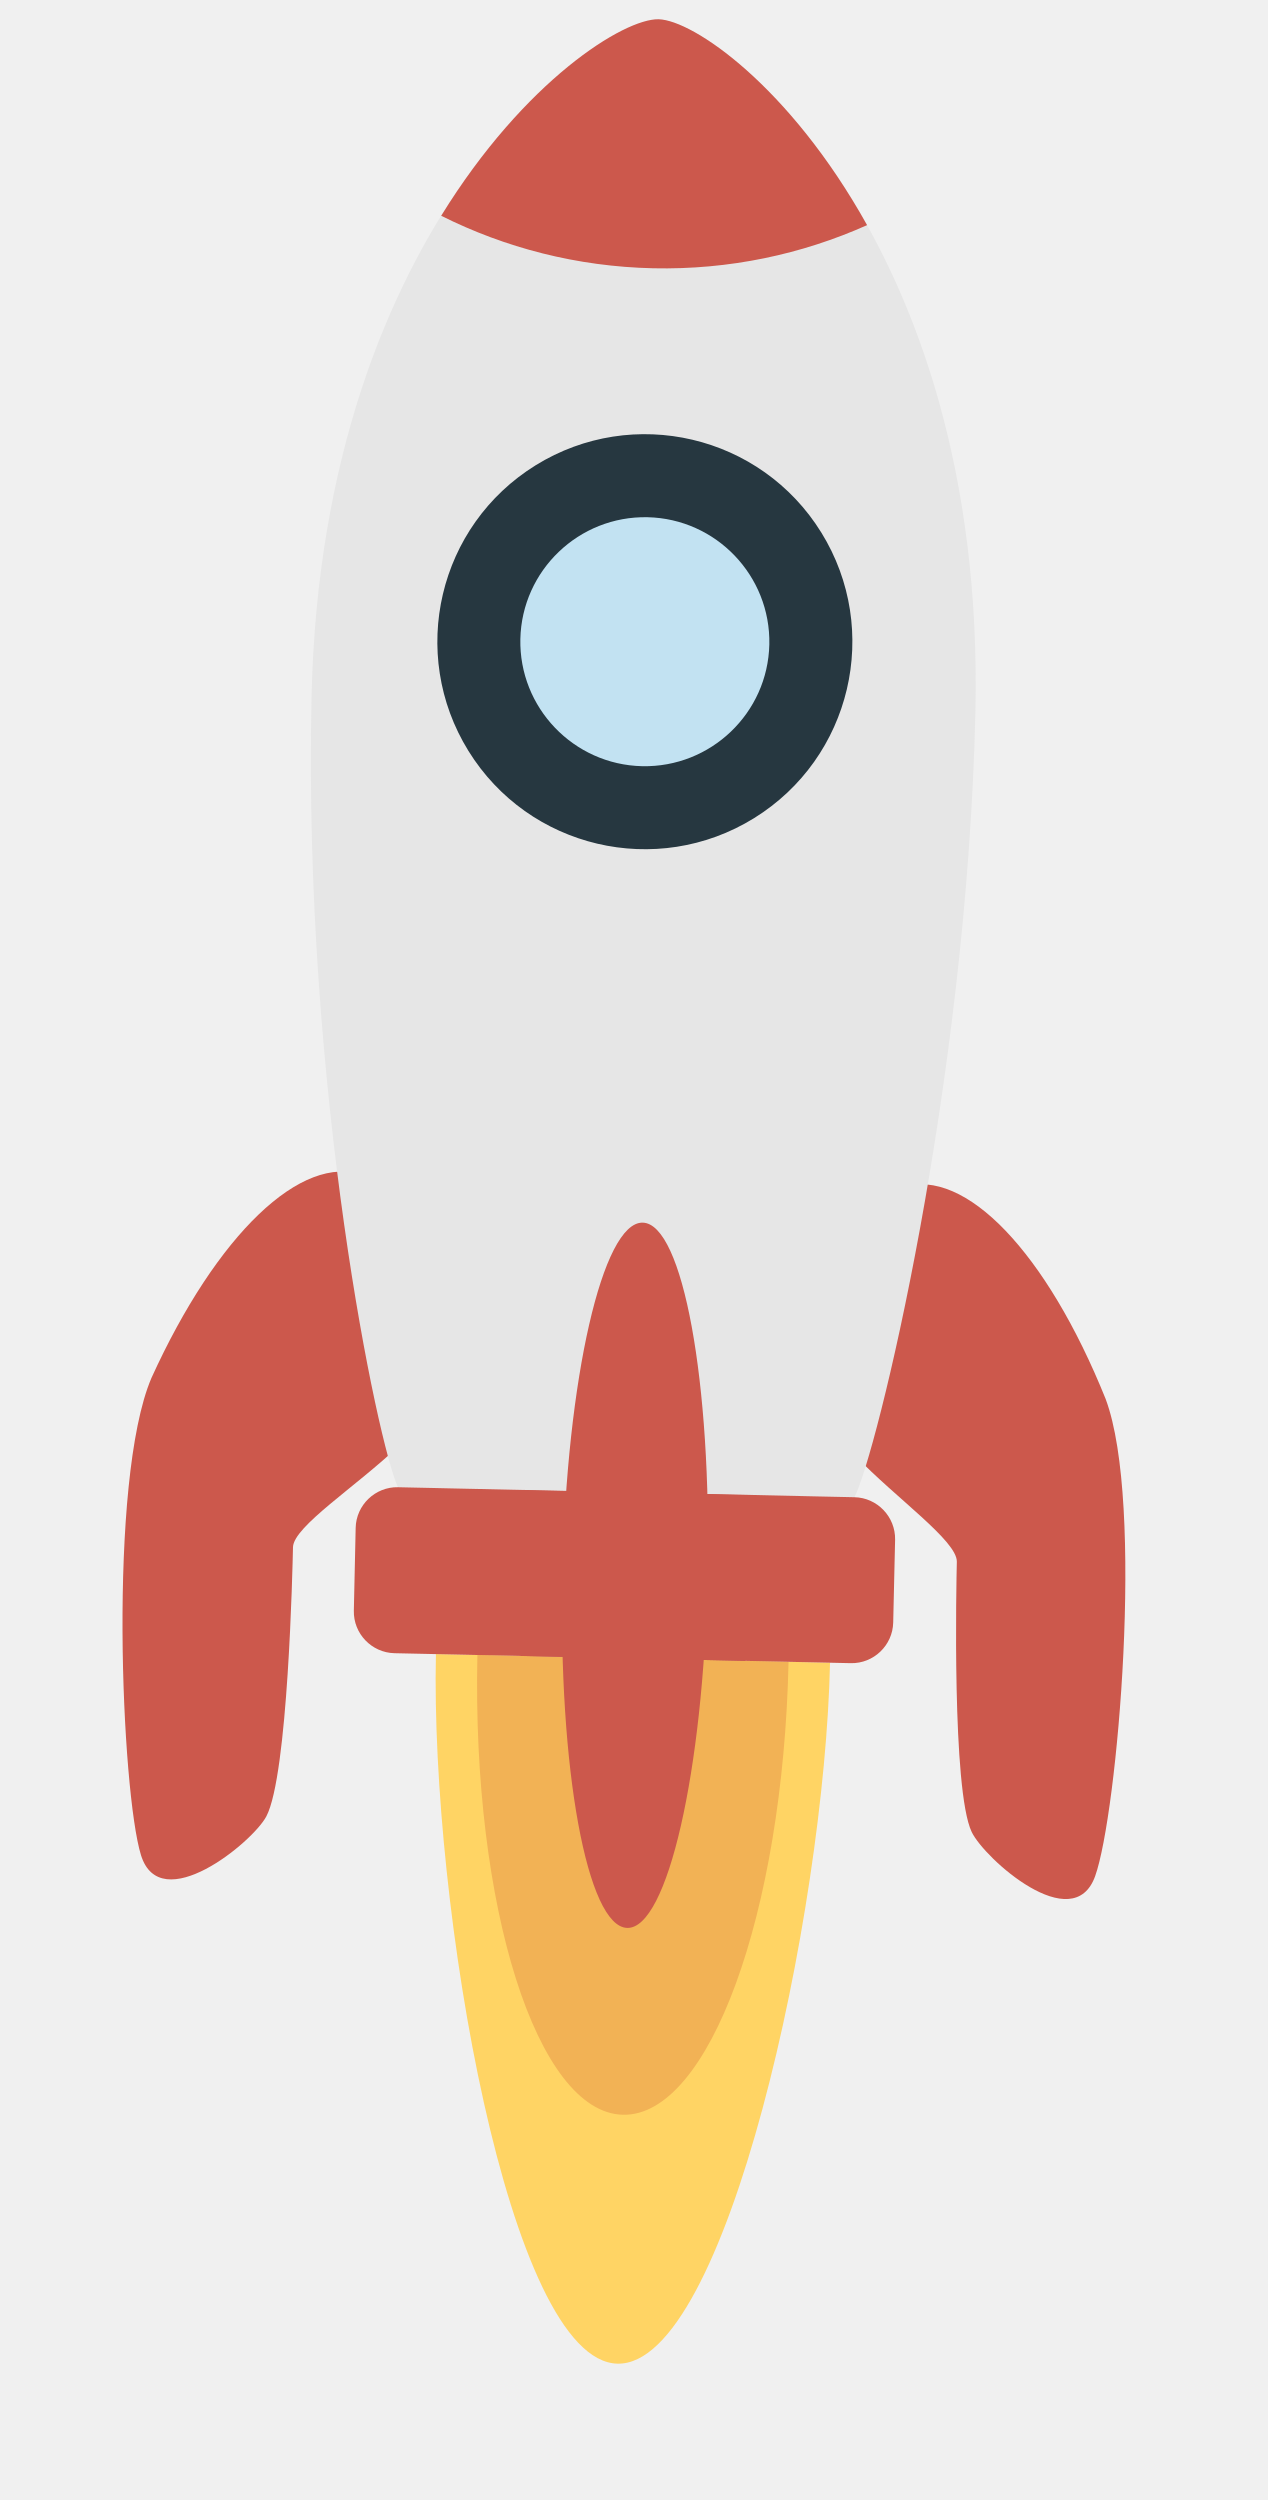
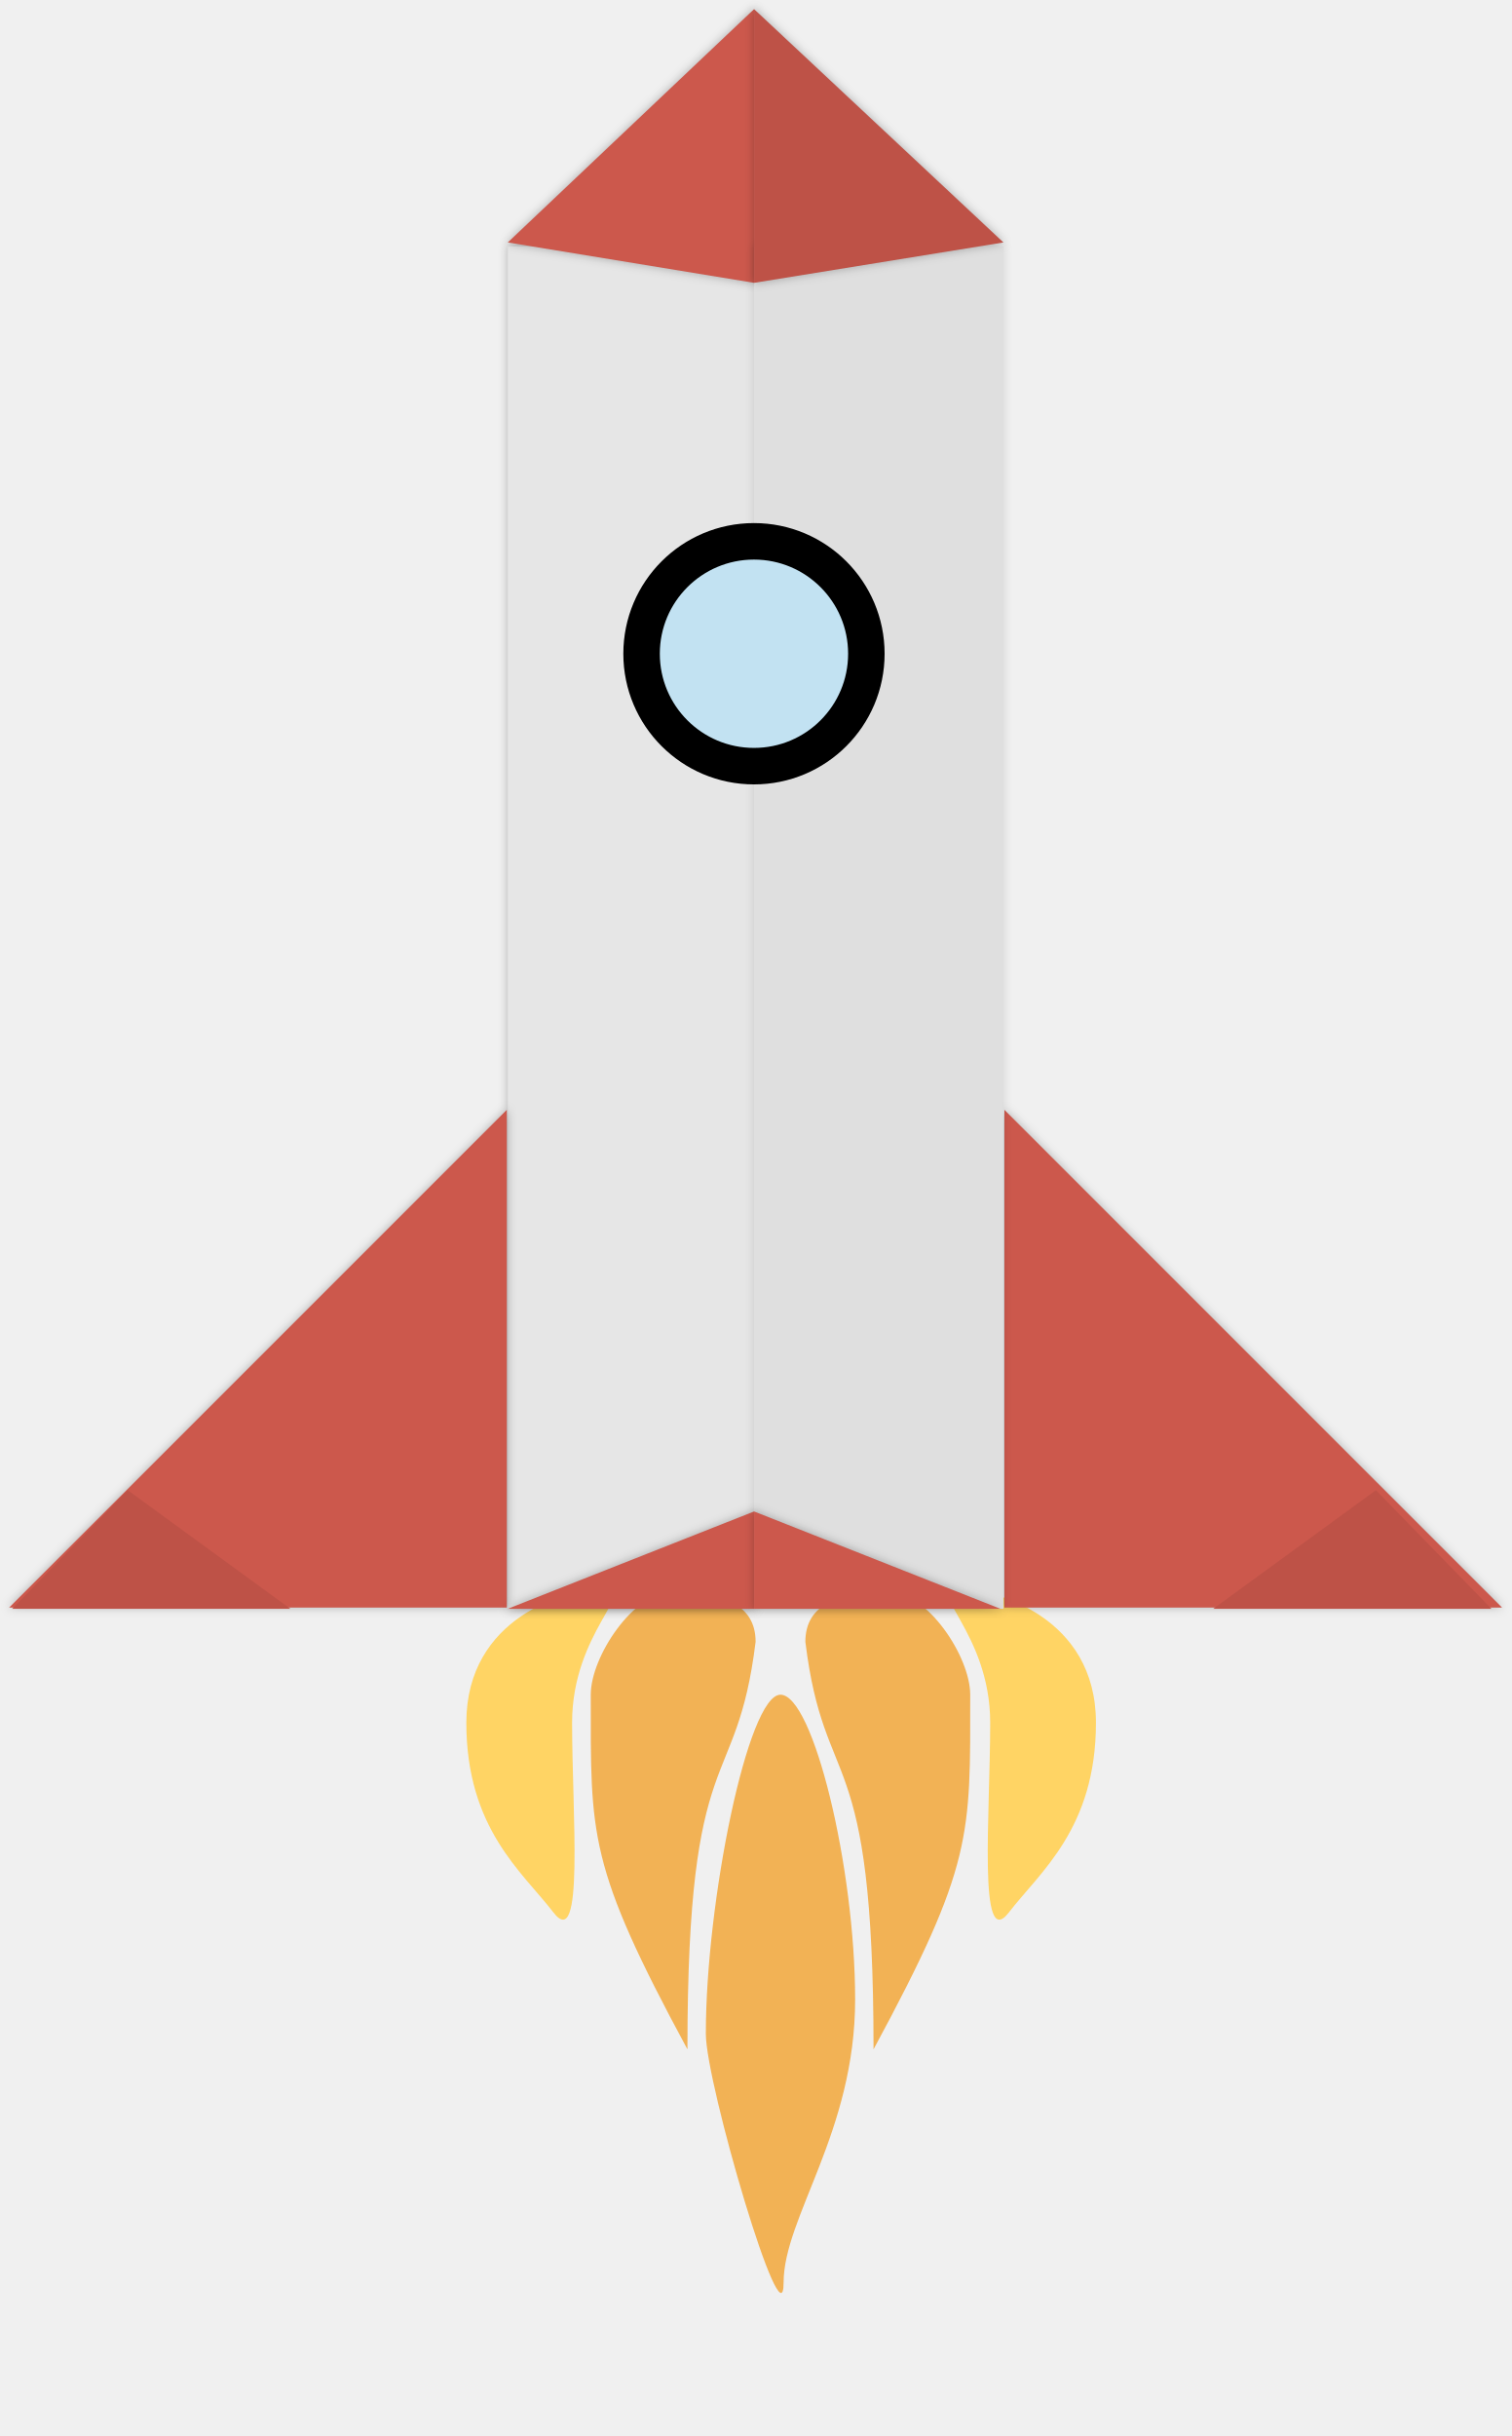
- <svg xmlns="http://www.w3.org/2000/svg" width="36" height="71" viewBox="0 0 36 71" fill="none">
-   <g id="rocket 1" clip-path="url(#clip0)">
-     <g id="rocket-flame">
-       <path id="Vector" d="M12.38 46.976C12.223 54.133 14.448 67.061 17.538 67.128C20.628 67.197 23.417 54.38 23.573 47.221L12.38 46.976Z" fill="#FFD464" />
-       <path id="Vector_2" d="M13.558 47.002C13.401 54.159 15.253 60.006 17.692 60.059C20.133 60.113 22.238 54.352 22.395 47.196L13.558 47.002Z" fill="#F2B255" />
-     </g>
-     <g id="rocket">
-       <path id="Vector_3" d="M14.788 44.672C14.774 45.321 14.769 46.137 14.789 47.029L21.166 47.169C21.226 46.277 21.254 45.461 21.269 44.812C21.284 44.163 21.289 43.347 21.269 42.456L14.893 42.316C14.832 43.207 14.802 44.022 14.788 44.672V44.672Z" fill="#BF5347" />
-       <g id="Group 2">
-         <path id="Vector_4" d="M10.32 33.374C8.566 32.746 6.159 35.051 4.3 39.136C3.058 42.056 3.453 50.906 4.004 52.686C4.555 54.467 7.176 52.322 7.564 51.585C8.18 50.419 8.308 44.528 8.321 43.94C8.335 43.351 10.127 42.211 11.332 41.058C10.78 39.278 10.295 34.552 10.32 33.374V33.374Z" fill="#CC584C" />
-         <path id="Vector_5" d="M25.638 33.711C27.419 33.159 29.723 35.567 31.4 39.73C32.512 42.702 31.73 51.527 31.103 53.28C30.476 55.036 27.951 52.778 27.595 52.026C27.031 50.833 27.161 44.943 27.174 44.354C27.187 43.765 25.445 42.548 24.292 41.345C24.919 39.588 25.612 34.888 25.638 33.711V33.711Z" fill="#CC584C" />
-         <path id="Vector_6" d="M18.701 0.551C16.932 0.513 9.146 6.236 8.848 19.787C8.603 30.982 10.74 41.047 11.303 42.239C13.072 42.278 17.784 42.38 17.784 42.38C17.784 42.38 22.497 42.483 24.265 42.522C24.881 41.356 27.468 30.803 27.702 20.198C27.997 6.648 20.467 0.591 18.701 0.551V0.551Z" fill="#E6E6E6" />
-         <path id="Vector_7" d="M21.415 23.236C24.182 21.523 25.038 17.892 23.325 15.124C21.613 12.356 17.981 11.501 15.214 13.213C12.446 14.926 11.591 18.557 13.303 21.325C15.015 24.093 18.647 24.948 21.415 23.236Z" fill="#263740" />
-         <path id="Vector_8" d="M18.236 21.76C16.287 21.715 14.737 20.096 14.778 18.148C14.822 16.198 16.441 14.648 18.391 14.689C20.339 14.733 21.889 16.352 21.849 18.302C21.806 20.252 20.187 21.801 18.236 21.76V21.76Z" fill="#C2E2F2" />
-         <path id="Vector_9" d="M18.549 7.619C20.712 7.666 22.772 7.222 24.625 6.394C22.421 2.437 19.681 0.571 18.703 0.547C17.725 0.528 14.906 2.273 12.53 6.128C14.345 7.037 16.385 7.571 18.549 7.619V7.619Z" fill="#CC584C" />
-         <path id="Vector_10" d="M25.367 46.081C25.352 46.729 24.811 47.248 24.163 47.234L11.203 46.951C10.554 46.936 10.035 46.394 10.049 45.746L10.101 43.389C10.116 42.742 10.657 42.222 11.306 42.237L24.266 42.521C24.915 42.535 25.433 43.077 25.421 43.726L25.367 46.081Z" fill="#CC584C" />
-         <path id="Vector_11" d="M18.253 34.723C17.114 34.698 16.093 39.162 15.972 44.693C15.851 50.224 16.676 54.728 17.815 54.753C18.954 54.778 19.975 50.314 20.096 44.783C20.217 39.252 19.392 34.748 18.253 34.723Z" fill="#CC584C" />
+ <svg xmlns="http://www.w3.org/2000/svg" width="497" height="801" viewBox="0 0 497 801" fill="none">
+   <g id="Group 1">
+     <g id="rokcet">
+       <g id="rocket-flame">
+         <path id="Ellipse 1" d="M188.148 566.452C188.148 596.394 192.24 642.148 182.011 628.85C171.781 615.552 153.369 601.231 153.369 566.452C153.369 531.673 186.513 522.467 198.377 522.467C210.241 522.467 188.148 536.51 188.148 566.452Z" fill="#FFD464" />
+         <path id="Ellipse 2" d="M325.651 566.452C325.651 596.394 321.56 642.148 331.789 628.85C342.018 615.552 360.43 601.231 360.43 566.452C360.43 531.673 327.286 522.467 315.422 522.467C303.558 522.467 325.651 536.51 325.651 566.452Z" fill="#FFD464" />
+         <path id="Ellipse 3" d="M248.5 539.856C242.176 591.122 226.081 570.377 226.081 673.858C193.263 613.098 194.286 603.765 194.286 557.246C194.286 544.662 208.453 523.49 220.881 523.49C237.248 523.49 248.5 527.272 248.5 539.856Z" fill="#F2B255" />
+         <path id="Ellipse 6" d="M264.867 539.856C271.191 591.122 287.286 570.377 287.286 673.858C320.104 613.098 319.081 603.765 319.081 557.246C319.081 544.662 304.914 523.49 292.486 523.49C276.119 523.49 264.867 527.272 264.867 539.856Z" fill="#F2B255" />
+         <path id="Ellipse 5" d="M281.233 657.492C281.233 700.992 257.706 729.096 257.706 750.577C257.706 772.058 232.133 685.11 232.133 668.744C232.133 625.243 245.949 557.246 256.683 557.246C267.417 557.246 281.233 613.991 281.233 657.492Z" fill="#F2B255" />
+       </g>
+       <g id="roket">
+         <g id="Rectangle 1" filter="url(#filter0_d)">
+           <path d="M167 81H248V529H167V81Z" fill="#E6E6E6" />
+         </g>
+         <g id="Rectangle 2" filter="url(#filter1_d)">
+           <path d="M166.667 528.604V364.938L3 528.604H166.667Z" fill="#CC584C" />
+         </g>
+         <g id="Rectangle 8" filter="url(#filter2_d)">
+           <path d="M248 93V3L167 79.719L248 93Z" fill="#CC584C" />
+         </g>
+         <g id="Rectangle 5" filter="url(#filter3_d)">
+           <path d="M330.333 528.604V364.938L494 528.604H330.333Z" fill="#CC584C" />
+         </g>
+         <g id="Rectangle 7" filter="url(#filter4_d)">
+           <path d="M248 81H330V529H248V81Z" fill="#DFDFDF" />
+         </g>
+         <g id="Rectangle 10" filter="url(#filter5_d)">
+           <path d="M248 529L167 529L248 497L248 529Z" fill="#CC584C" />
+         </g>
+         <path id="Rectangle 12" d="M95.5 529L4 529L42 490L95.5 529Z" fill="#BE5247" />
+         <path id="Rectangle 13" d="M399 529L490.5 529L452.5 490L399 529Z" fill="#BE5247" />
+         <g id="Rectangle 11" filter="url(#filter6_d)">
+           <path d="M248 529L329 529L248 497L248 529Z" fill="#CC584C" />
+         </g>
+         <path id="Ellipse 8" d="M284.925 214.962C284.925 235.376 268.376 251.925 247.962 251.925C227.549 251.925 211 235.376 211 214.962C211 194.549 227.549 178 247.962 178C268.376 178 284.925 194.549 284.925 214.962Z" fill="#C2E2F2" stroke="black" stroke-width="12" />
+         <g id="Rectangle 9" filter="url(#filter7_d)">
+           <path d="M248 93V3L330 79.719L248 93Z" fill="#BE5247" />
+         </g>
      </g>
    </g>
  </g>
  <defs>
-     <clipPath id="clip0">
-       <rect width="36" height="71" fill="white" />
-     </clipPath>
+     <filter id="filter0_d" x="164" y="78" width="87" height="454" filterUnits="userSpaceOnUse" color-interpolation-filters="sRGB">
+       <feFlood flood-opacity="0" result="BackgroundImageFix" />
+       <feColorMatrix in="SourceAlpha" type="matrix" values="0 0 0 0 0 0 0 0 0 0 0 0 0 0 0 0 0 0 127 0" />
+       <feOffset />
+       <feGaussianBlur stdDeviation="1.5" />
+       <feColorMatrix type="matrix" values="0 0 0 0 0 0 0 0 0 0 0 0 0 0 0 0 0 0 0.25 0" />
+       <feBlend mode="normal" in2="BackgroundImageFix" result="effect1_dropShadow" />
+       <feBlend mode="normal" in="SourceGraphic" in2="effect1_dropShadow" result="shape" />
+     </filter>
+     <filter id="filter1_d" x="0" y="361.938" width="169.667" height="169.667" filterUnits="userSpaceOnUse" color-interpolation-filters="sRGB">
+       <feFlood flood-opacity="0" result="BackgroundImageFix" />
+       <feColorMatrix in="SourceAlpha" type="matrix" values="0 0 0 0 0 0 0 0 0 0 0 0 0 0 0 0 0 0 127 0" />
+       <feOffset />
+       <feGaussianBlur stdDeviation="1.5" />
+       <feColorMatrix type="matrix" values="0 0 0 0 0 0 0 0 0 0 0 0 0 0 0 0 0 0 0.25 0" />
+       <feBlend mode="normal" in2="BackgroundImageFix" result="effect1_dropShadow" />
+       <feBlend mode="normal" in="SourceGraphic" in2="effect1_dropShadow" result="shape" />
+     </filter>
+     <filter id="filter2_d" x="164" y="0" width="87" height="96" filterUnits="userSpaceOnUse" color-interpolation-filters="sRGB">
+       <feFlood flood-opacity="0" result="BackgroundImageFix" />
+       <feColorMatrix in="SourceAlpha" type="matrix" values="0 0 0 0 0 0 0 0 0 0 0 0 0 0 0 0 0 0 127 0" />
+       <feOffset />
+       <feGaussianBlur stdDeviation="1.5" />
+       <feColorMatrix type="matrix" values="0 0 0 0 0 0 0 0 0 0 0 0 0 0 0 0 0 0 0.25 0" />
+       <feBlend mode="normal" in2="BackgroundImageFix" result="effect1_dropShadow" />
+       <feBlend mode="normal" in="SourceGraphic" in2="effect1_dropShadow" result="shape" />
+     </filter>
+     <filter id="filter3_d" x="327.333" y="361.938" width="169.667" height="169.667" filterUnits="userSpaceOnUse" color-interpolation-filters="sRGB">
+       <feFlood flood-opacity="0" result="BackgroundImageFix" />
+       <feColorMatrix in="SourceAlpha" type="matrix" values="0 0 0 0 0 0 0 0 0 0 0 0 0 0 0 0 0 0 127 0" />
+       <feOffset />
+       <feGaussianBlur stdDeviation="1.5" />
+       <feColorMatrix type="matrix" values="0 0 0 0 0 0 0 0 0 0 0 0 0 0 0 0 0 0 0.25 0" />
+       <feBlend mode="normal" in2="BackgroundImageFix" result="effect1_dropShadow" />
+       <feBlend mode="normal" in="SourceGraphic" in2="effect1_dropShadow" result="shape" />
+     </filter>
+     <filter id="filter4_d" x="245" y="78" width="88" height="454" filterUnits="userSpaceOnUse" color-interpolation-filters="sRGB">
+       <feFlood flood-opacity="0" result="BackgroundImageFix" />
+       <feColorMatrix in="SourceAlpha" type="matrix" values="0 0 0 0 0 0 0 0 0 0 0 0 0 0 0 0 0 0 127 0" />
+       <feOffset />
+       <feGaussianBlur stdDeviation="1.5" />
+       <feColorMatrix type="matrix" values="0 0 0 0 0 0 0 0 0 0 0 0 0 0 0 0 0 0 0.13 0" />
+       <feBlend mode="normal" in2="BackgroundImageFix" result="effect1_dropShadow" />
+       <feBlend mode="normal" in="SourceGraphic" in2="effect1_dropShadow" result="shape" />
+     </filter>
+     <filter id="filter5_d" x="164" y="494" width="87" height="38" filterUnits="userSpaceOnUse" color-interpolation-filters="sRGB">
+       <feFlood flood-opacity="0" result="BackgroundImageFix" />
+       <feColorMatrix in="SourceAlpha" type="matrix" values="0 0 0 0 0 0 0 0 0 0 0 0 0 0 0 0 0 0 127 0" />
+       <feOffset />
+       <feGaussianBlur stdDeviation="1.5" />
+       <feColorMatrix type="matrix" values="0 0 0 0 0 0 0 0 0 0 0 0 0 0 0 0 0 0 0.25 0" />
+       <feBlend mode="normal" in2="BackgroundImageFix" result="effect1_dropShadow" />
+       <feBlend mode="normal" in="SourceGraphic" in2="effect1_dropShadow" result="shape" />
+     </filter>
+     <filter id="filter6_d" x="245" y="494" width="87" height="38" filterUnits="userSpaceOnUse" color-interpolation-filters="sRGB">
+       <feFlood flood-opacity="0" result="BackgroundImageFix" />
+       <feColorMatrix in="SourceAlpha" type="matrix" values="0 0 0 0 0 0 0 0 0 0 0 0 0 0 0 0 0 0 127 0" />
+       <feOffset />
+       <feGaussianBlur stdDeviation="1.5" />
+       <feColorMatrix type="matrix" values="0 0 0 0 0 0 0 0 0 0 0 0 0 0 0 0 0 0 0.25 0" />
+       <feBlend mode="normal" in2="BackgroundImageFix" result="effect1_dropShadow" />
+       <feBlend mode="normal" in="SourceGraphic" in2="effect1_dropShadow" result="shape" />
+     </filter>
+     <filter id="filter7_d" x="245" y="0" width="88" height="96" filterUnits="userSpaceOnUse" color-interpolation-filters="sRGB">
+       <feFlood flood-opacity="0" result="BackgroundImageFix" />
+       <feColorMatrix in="SourceAlpha" type="matrix" values="0 0 0 0 0 0 0 0 0 0 0 0 0 0 0 0 0 0 127 0" />
+       <feOffset />
+       <feGaussianBlur stdDeviation="1.5" />
+       <feColorMatrix type="matrix" values="0 0 0 0 0 0 0 0 0 0 0 0 0 0 0 0 0 0 0.25 0" />
+       <feBlend mode="normal" in2="BackgroundImageFix" result="effect1_dropShadow" />
+       <feBlend mode="normal" in="SourceGraphic" in2="effect1_dropShadow" result="shape" />
+     </filter>
  </defs>
</svg>
